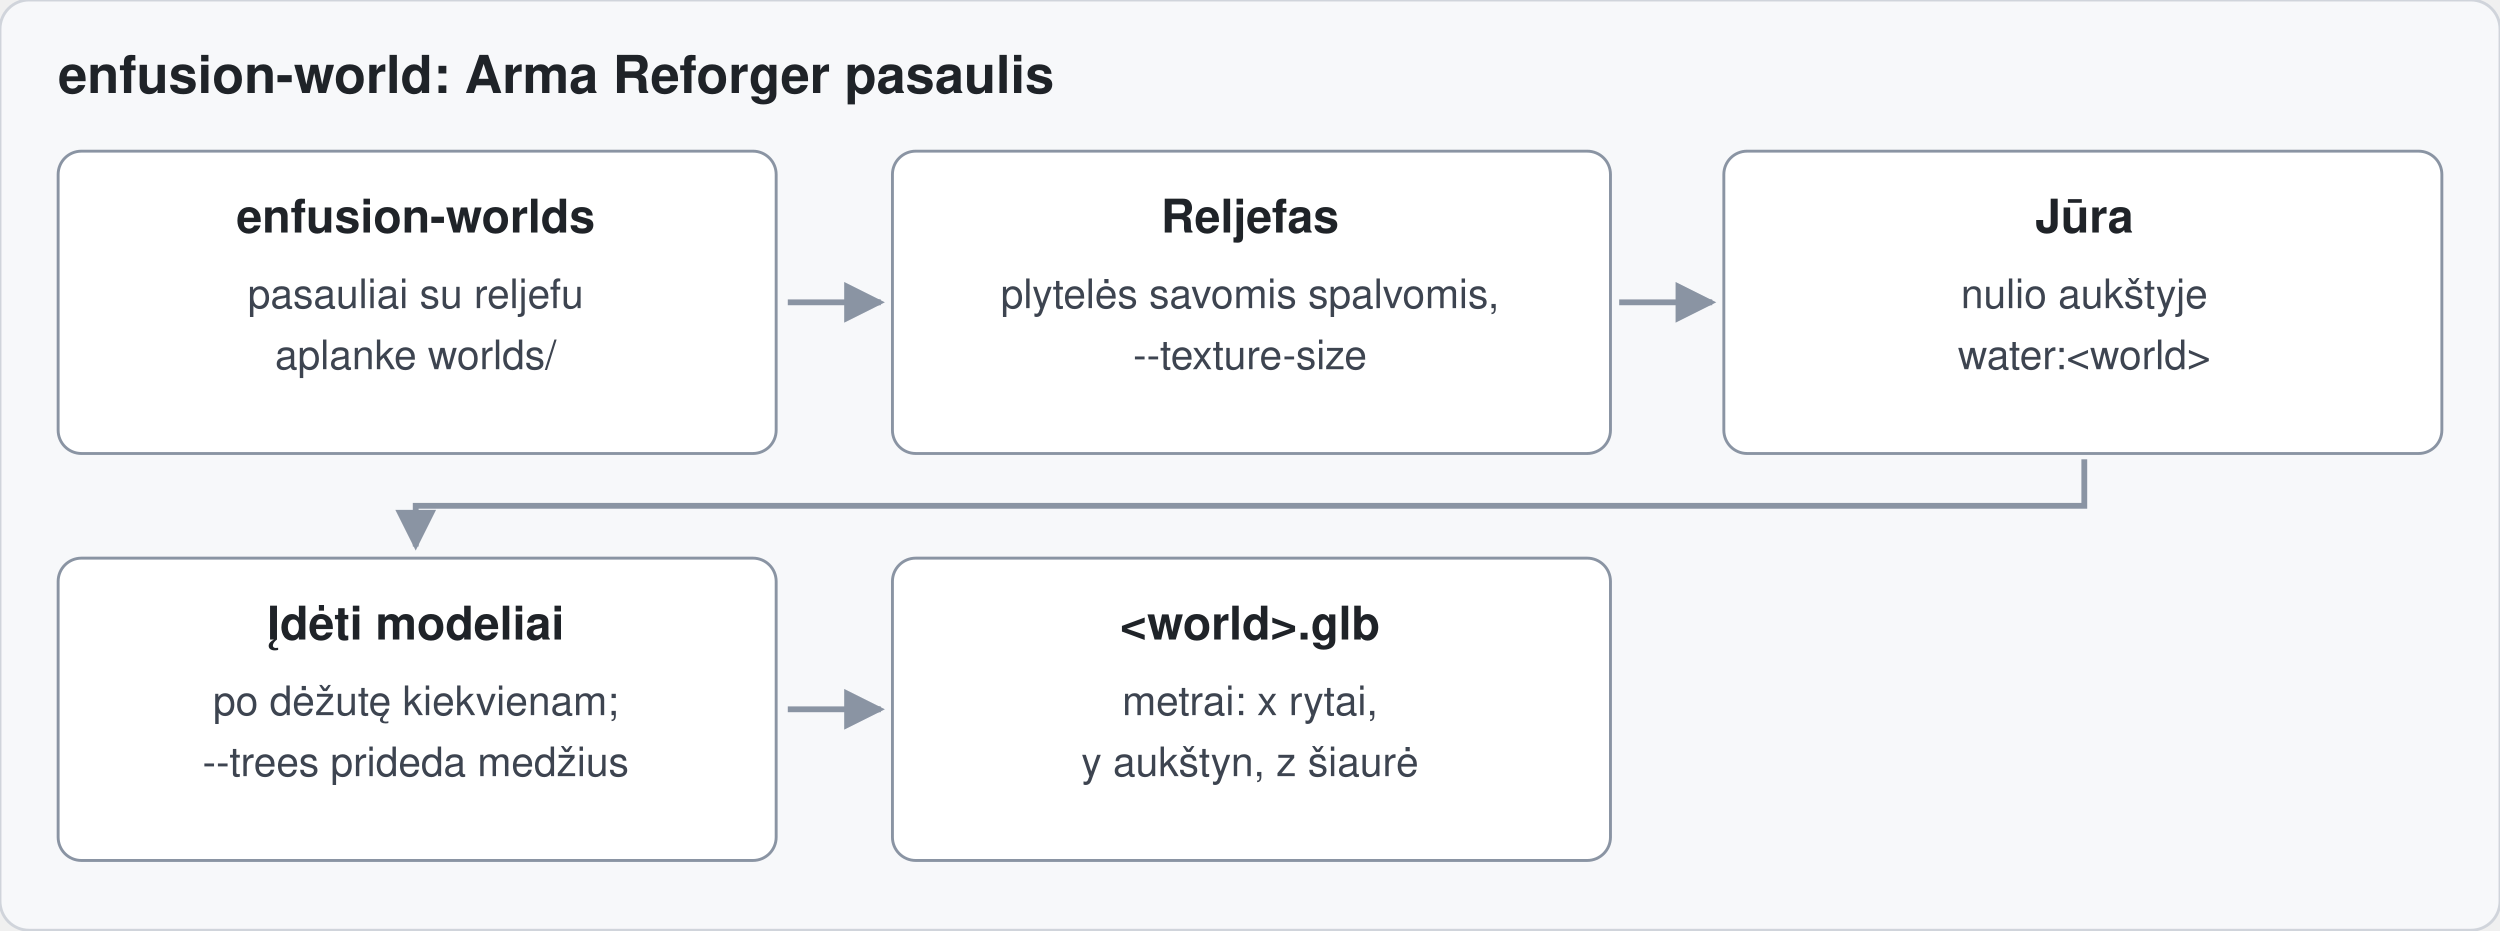
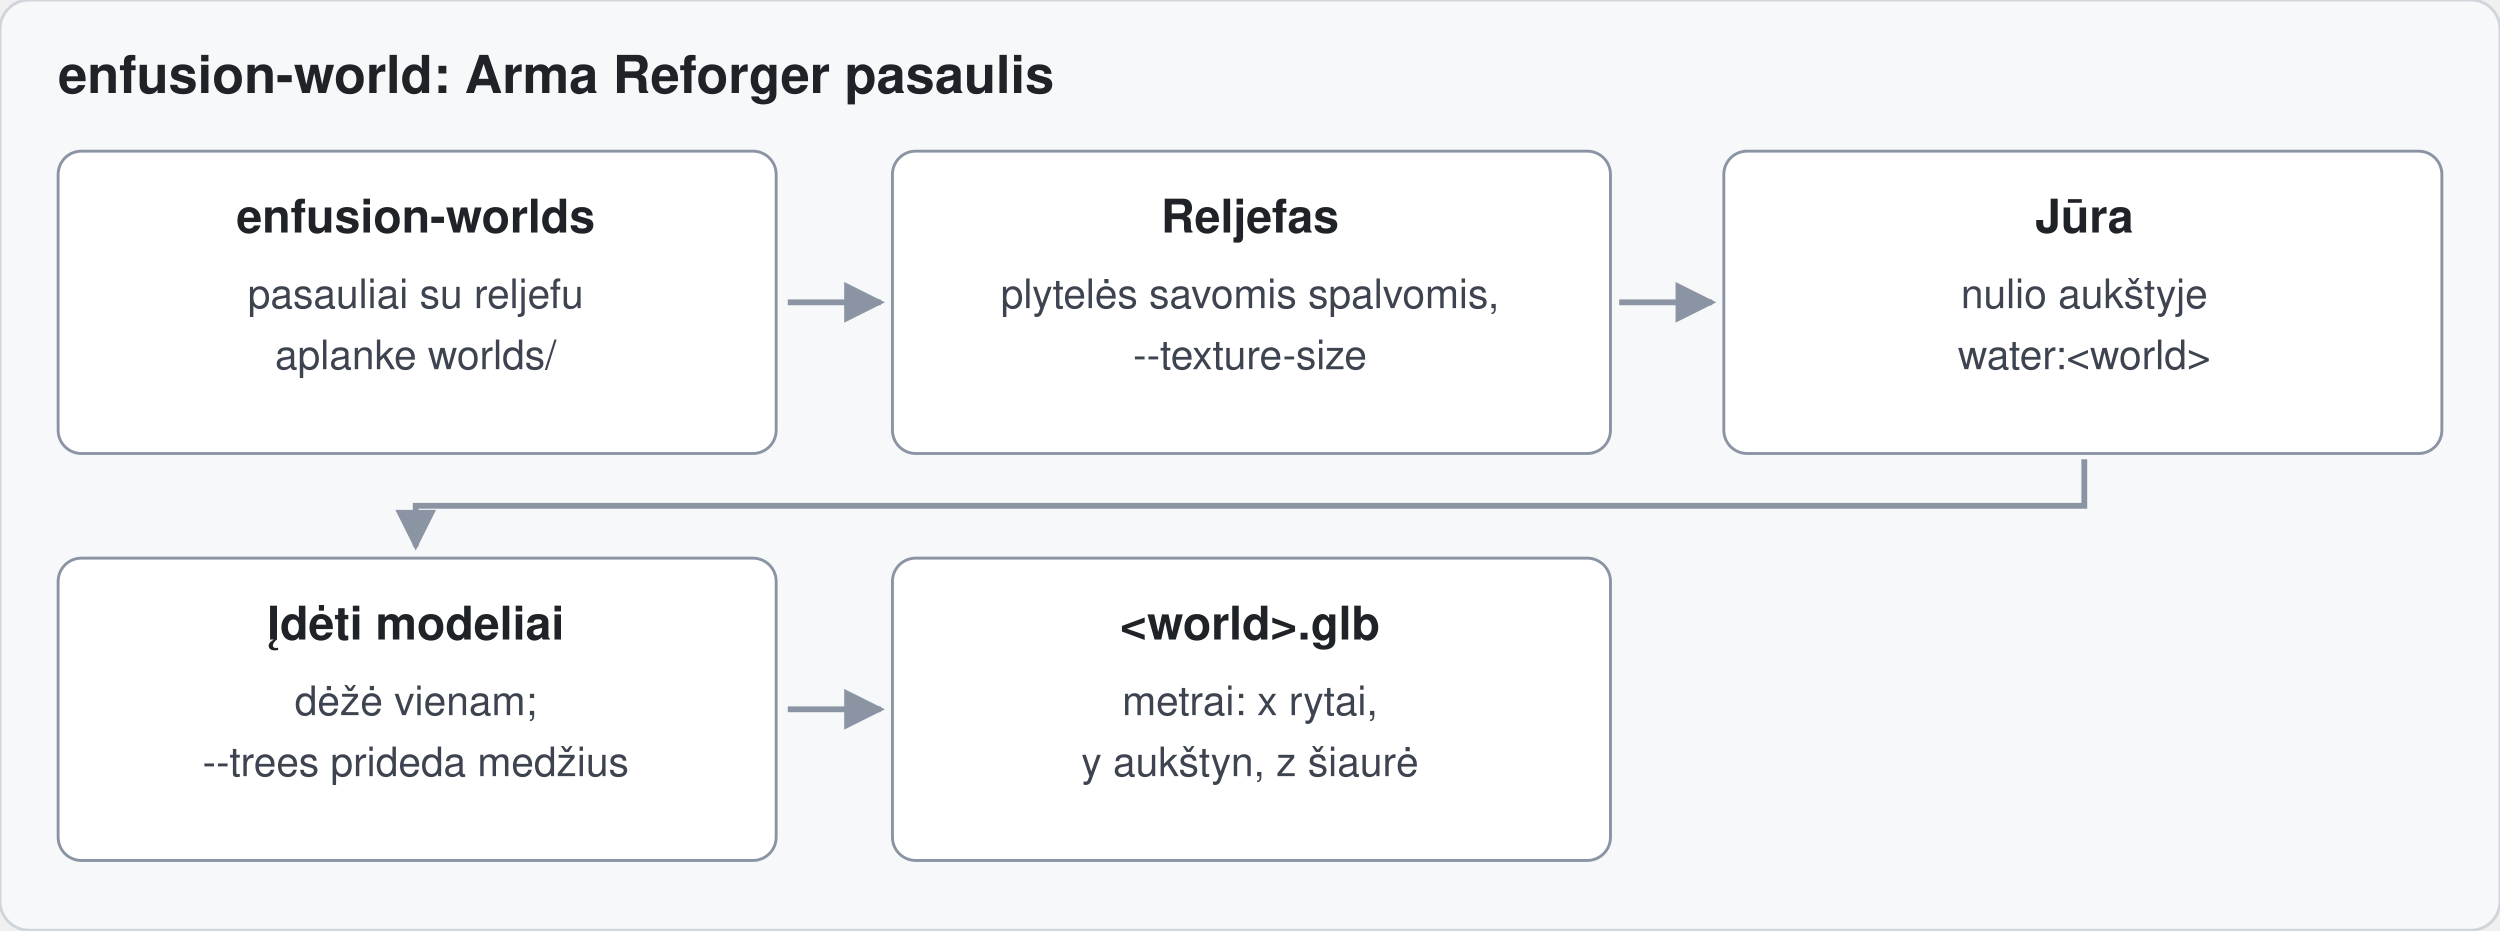
<svg xmlns="http://www.w3.org/2000/svg" width="860" height="320" viewBox="0 0 860 320" role="img" aria-label="enfusion-world: an Arma Reforger world">
  <rect width="860" height="320" rx="10" fill="#f7f8fa" stroke="#d0d4db" />
  <defs>
    <marker id="a" viewBox="0 0 10 10" refX="9" refY="5" markerWidth="7" markerHeight="7" orient="auto-start-reverse">
      <path d="M0,0 L10,5 L0,10 z" fill="#8a94a3" />
    </marker>
  </defs>
  <text x="20" y="32" font-family="Segoe UI,Helvetica,Arial,sans-serif" font-size="18" font-weight="600" fill="#1f2328" text-anchor="start">enfusion-world: Arma Reforger pasaulis</text>
  <rect x="20" y="52" width="247" height="104" rx="8" fill="#ffffff" stroke="#8a94a3" />
  <text x="143" y="80" font-family="Segoe UI,Helvetica,Arial,sans-serif" font-size="16" font-weight="600" fill="#1f2328" text-anchor="middle">enfusion-worlds</text>
  <text x="143" y="106" font-family="Segoe UI,Helvetica,Arial,sans-serif" font-size="14" font-weight="400" fill="#3d4450" text-anchor="middle">pasauliai su reljefu</text>
  <text x="143" y="127" font-family="Segoe UI,Helvetica,Arial,sans-serif" font-size="14" font-weight="400" fill="#3d4450" text-anchor="middle">aplanke worlds/</text>
  <rect x="307" y="52" width="247" height="104" rx="8" fill="#ffffff" stroke="#8a94a3" />
  <text x="430" y="80" font-family="Segoe UI,Helvetica,Arial,sans-serif" font-size="16" font-weight="600" fill="#1f2328" text-anchor="middle">Reljefas</text>
  <text x="430" y="106" font-family="Segoe UI,Helvetica,Arial,sans-serif" font-size="14" font-weight="400" fill="#3d4450" text-anchor="middle">plytelės savomis spalvomis,</text>
  <text x="430" y="127" font-family="Segoe UI,Helvetica,Arial,sans-serif" font-size="14" font-weight="400" fill="#3d4450" text-anchor="middle">--texture-size</text>
  <rect x="593" y="52" width="247" height="104" rx="8" fill="#ffffff" stroke="#8a94a3" />
  <text x="717" y="80" font-family="Segoe UI,Helvetica,Arial,sans-serif" font-size="16" font-weight="600" fill="#1f2328" text-anchor="middle">Jūra</text>
  <text x="717" y="106" font-family="Segoe UI,Helvetica,Arial,sans-serif" font-size="14" font-weight="400" fill="#3d4450" text-anchor="middle">nulio aukštyje</text>
  <text x="717" y="127" font-family="Segoe UI,Helvetica,Arial,sans-serif" font-size="14" font-weight="400" fill="#3d4450" text-anchor="middle">water:&lt;world&gt;</text>
  <rect x="20" y="192" width="247" height="104" rx="8" fill="#ffffff" stroke="#8a94a3" />
  <text x="143" y="220" font-family="Segoe UI,Helvetica,Arial,sans-serif" font-size="16" font-weight="600" fill="#1f2328" text-anchor="middle">Įdėti modeliai</text>
-   <text x="143" y="246" font-family="Segoe UI,Helvetica,Arial,sans-serif" font-size="14" font-weight="400" fill="#3d4450" text-anchor="middle">po dėžutę kiekvienam;</text>
+   <text x="143" y="246" font-family="Segoe UI,Helvetica,Arial,sans-serif" font-size="14" font-weight="400" fill="#3d4450" text-anchor="middle">dėžė vienam;</text>
  <text x="143" y="267" font-family="Segoe UI,Helvetica,Arial,sans-serif" font-size="14" font-weight="400" fill="#3d4450" text-anchor="middle">--trees prideda medžius</text>
  <rect x="307" y="192" width="247" height="104" rx="8" fill="#ffffff" stroke="#8a94a3" />
  <text x="430" y="220" font-family="Segoe UI,Helvetica,Arial,sans-serif" font-size="16" font-weight="600" fill="#1f2328" text-anchor="middle">&lt;world&gt;.glb</text>
  <text x="430" y="246" font-family="Segoe UI,Helvetica,Arial,sans-serif" font-size="14" font-weight="400" fill="#3d4450" text-anchor="middle">metrai: x rytai,</text>
  <text x="430" y="267" font-family="Segoe UI,Helvetica,Arial,sans-serif" font-size="14" font-weight="400" fill="#3d4450" text-anchor="middle">y aukštyn, z šiaurė</text>
  <line x1="271" y1="104.0" x2="303" y2="104.0" stroke="#8a94a3" stroke-width="2" marker-end="url(#a)" />
  <line x1="557" y1="104.0" x2="589" y2="104.0" stroke="#8a94a3" stroke-width="2" marker-end="url(#a)" />
  <path d="M717,158 V174 H143 V188" fill="none" stroke="#8a94a3" stroke-width="2" marker-end="url(#a)" />
  <line x1="271" y1="244.0" x2="303" y2="244.0" stroke="#8a94a3" stroke-width="2" marker-end="url(#a)" />
</svg>
